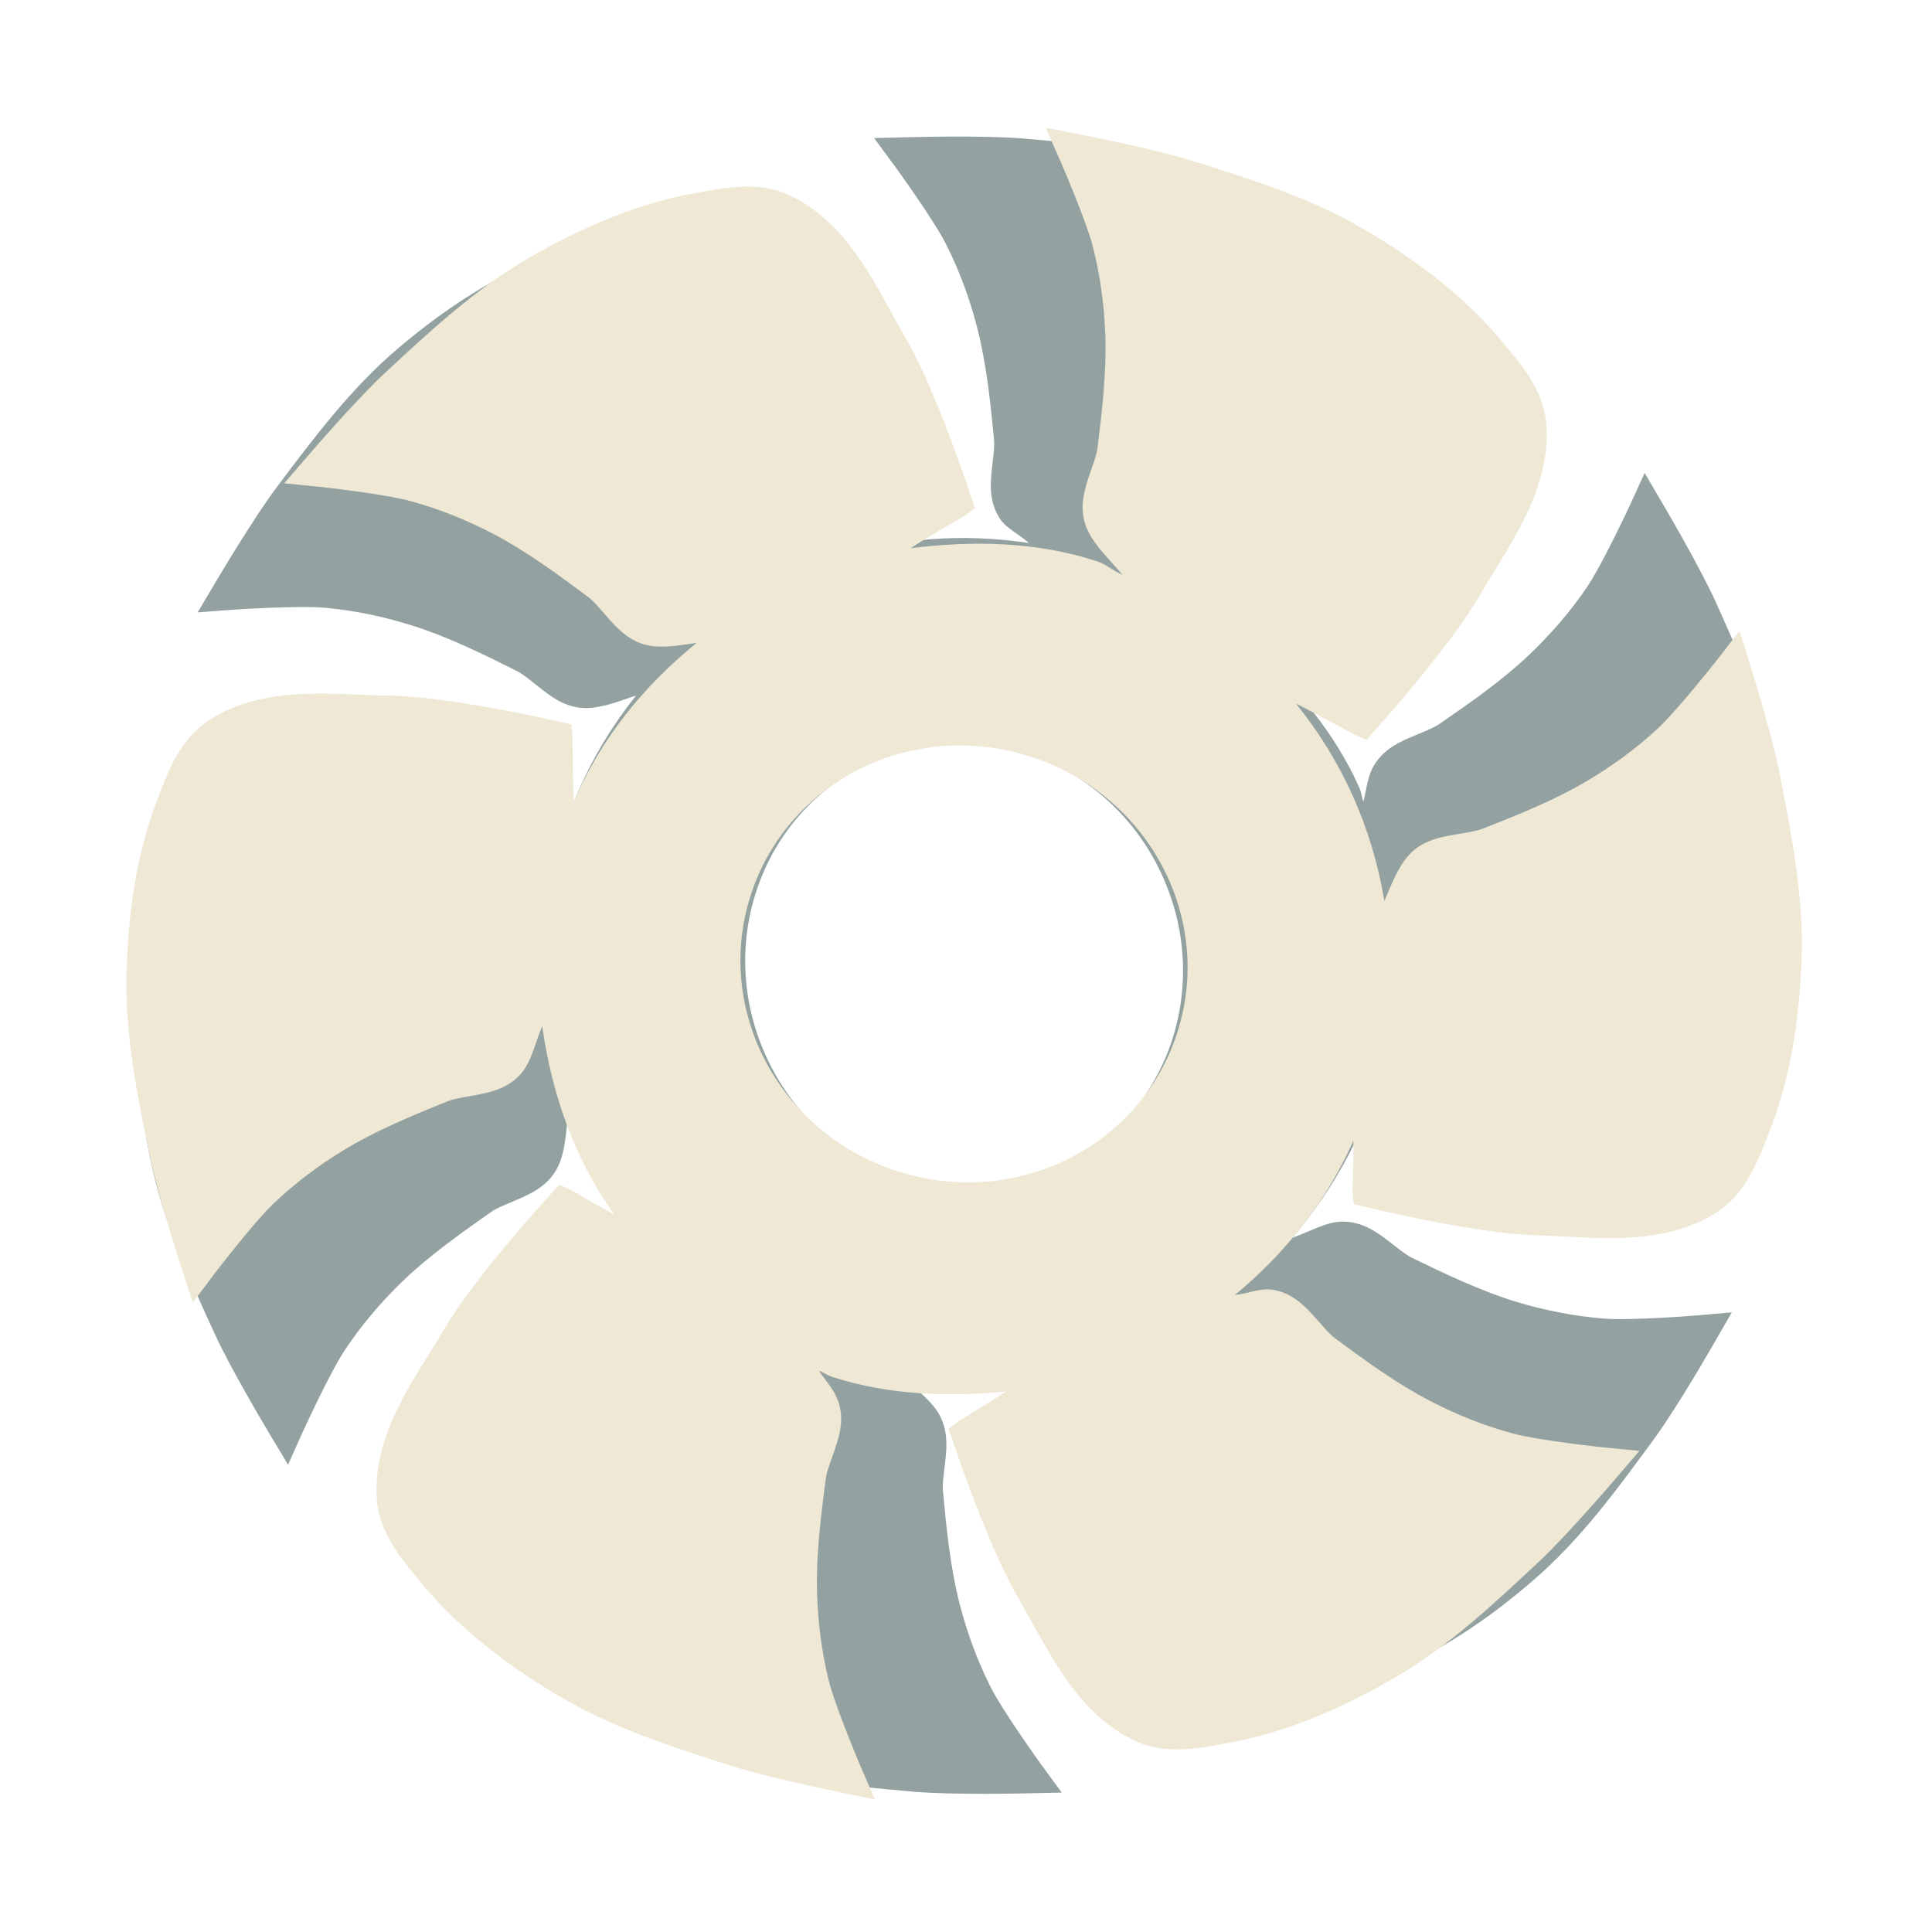
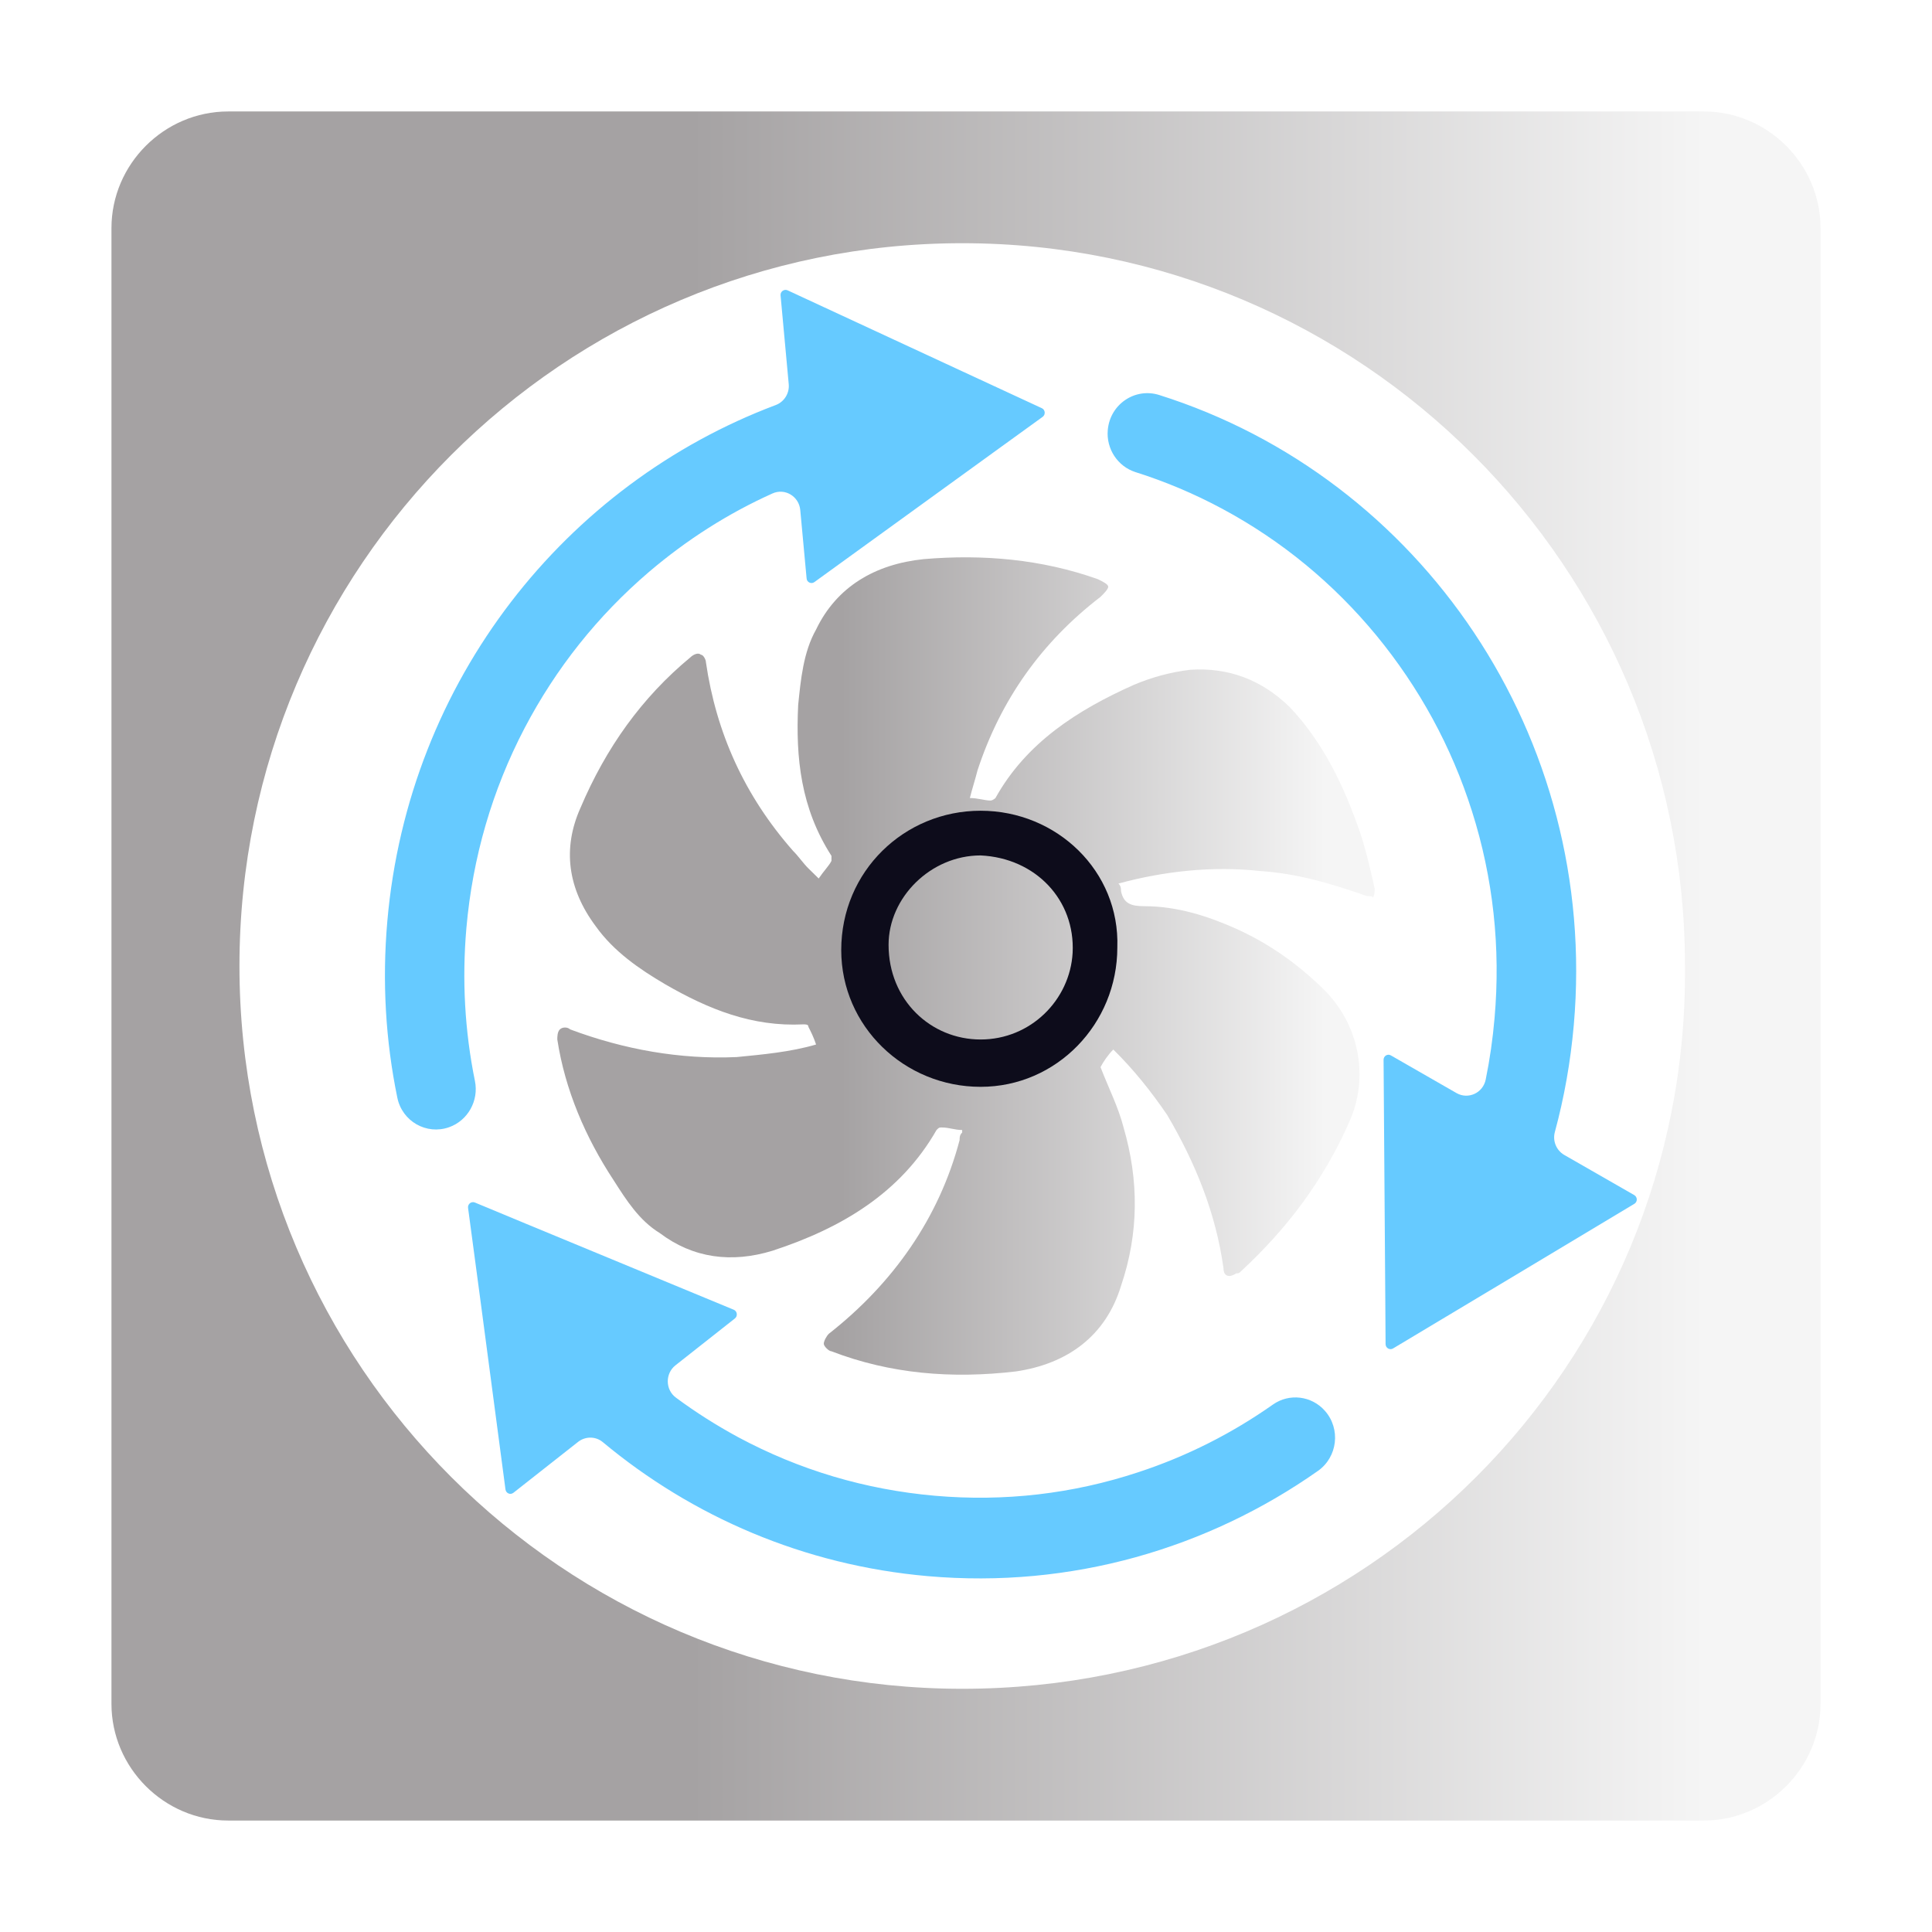
- <svg xmlns="http://www.w3.org/2000/svg" width="64" height="64" viewBox="0 0 64 64" id="svg4160" version="1.1">
-   <defs id="defs4162" />
-   <g id="g2896" style="display:inline;fill:#93a1a1;stroke-width:0.82" transform="matrix(0.4960852,1.114226,-1.11414,0.496047,47.44104,-22.34841)">
-     <g id="g2894" transform="translate(3.532845,-2.263642)" style="opacity:1;fill:#93a1a1;stroke-width:0.82">
-       <path id="path2892" style="color:#000000;font-style:normal;font-variant:normal;font-weight:normal;font-stretch:normal;font-size:medium;line-height:normal;font-family:sans-serif;font-variant-ligatures:normal;font-variant-position:normal;font-variant-caps:normal;font-variant-numeric:normal;font-variant-alternates:normal;font-variant-east-asian:normal;font-feature-settings:normal;font-variation-settings:normal;text-indent:0;text-align:start;text-decoration:none;text-decoration-line:none;text-decoration-style:solid;text-decoration-color:#000000;letter-spacing:normal;word-spacing:normal;text-transform:none;writing-mode:lr-tb;direction:ltr;text-orientation:mixed;dominant-baseline:auto;baseline-shift:baseline;text-anchor:start;white-space:normal;shape-padding:0;shape-margin:0;inline-size:0;clip-rule:nonzero;display:inline;overflow:visible;visibility:visible;isolation:auto;mix-blend-mode:normal;color-interpolation:sRGB;color-interpolation-filters:linearRGB;solid-color:#000000;solid-opacity:1;vector-effect:none;fill:#93a1a1;fill-opacity:1;fill-rule:evenodd;stroke:none;stroke-width:0.82px;stroke-linecap:butt;stroke-linejoin:miter;stroke-miterlimit:4;stroke-dasharray:none;stroke-dashoffset:0;stroke-opacity:1;color-rendering:auto;image-rendering:auto;shape-rendering:auto;text-rendering:auto;enable-background:accumulate;stop-color:#000000;stop-opacity:1" d="m 31.322,9.33 c -1.085,0.002 -3.08,0.232 -3.08,0.232 l -0.953,0.107 0.635,0.719 c 0,0 1.159,1.33 1.559,1.971 0.422,0.677 0.768,1.415 1.039,2.174 0.338,0.949 0.535,1.971 0.729,3.01 0.039,0.212 0.013,0.538 0.01,0.91 -0.003,0.372 0.027,0.833 0.342,1.225 0.191,0.237 0.483,0.402 0.732,0.598 -0.128,-0.004 -0.252,-0.051 -0.381,-0.051 -1.619,4.29e-4 -3.161,0.447 -4.629,1.084 0.272,-0.352 0.961,-1.145 0.961,-1.145 l 0.213,-0.297 -0.219,-0.293 c 0,0 -1.784,-2.422 -3.018,-3.512 -1.128,-0.996 -2.358,-2.428 -4.133,-2.688 -0.976,-0.143 -1.819,0.358 -2.484,0.715 -1.451,0.777 -2.693,1.894 -3.762,3.088 -1.147,1.28 -1.963,2.781 -2.756,4.217 -0.525,0.95 -1.291,2.809 -1.291,2.809 l -0.369,0.887 0.938,-0.207 c 0,0 1.725,-0.368 2.479,-0.406 0.798,-0.041 1.61,0.013 2.404,0.145 0.994,0.165 1.984,0.487 2.986,0.822 0.205,0.068 0.475,0.249 0.799,0.432 0.323,0.183 0.741,0.38 1.236,0.295 0.316,-0.054 0.608,-0.317 0.916,-0.449 -0.967,1.516 -1.578,3.182 -1.766,4.973 -0.117,-0.311 -0.398,-1.291 -0.398,-1.291 l -0.139,-0.338 -0.365,0.029 c 0,0 -2.999,0.223 -4.578,0.689 -1.443,0.426 -3.31,0.709 -4.473,2.074 -0.639,0.751 -0.661,1.733 -0.713,2.486 -0.112,1.641 0.174,3.287 0.617,4.826 0.475,1.652 1.312,3.139 2.107,4.574 0.526,0.949 1.691,2.586 1.691,2.586 l 0.555,0.783 0.324,-0.904 c 0,0 0.607,-1.657 0.975,-2.316 0.389,-0.697 0.865,-1.354 1.398,-1.957 0.668,-0.755 1.467,-1.423 2.283,-2.094 0.167,-0.137 0.464,-0.272 0.791,-0.449 0.327,-0.177 0.717,-0.425 0.908,-0.891 0.166,-0.404 0.184,-0.882 0.227,-1.348 0.936,1.8 2.271,3.271 3.943,4.359 -0.647,-0.098 -1.766,-0.311 -1.766,-0.311 l -0.361,-0.035 -0.146,0.332 c 0,0 -1.227,2.745 -1.568,4.355 -0.312,1.472 -0.955,3.25 -0.307,4.922 0.357,0.92 1.21,1.405 1.848,1.809 1.39,0.88 2.974,1.411 4.539,1.754 1.679,0.368 3.387,0.339 5.027,0.322 1.085,-0.011 3.08,-0.258 3.08,-0.258 l 0.953,-0.115 -0.641,-0.715 c 0,0 -1.171,-1.322 -1.576,-1.959 -0.428,-0.675 -0.782,-1.406 -1.059,-2.162 -0.346,-0.946 -0.552,-1.966 -0.754,-3.004 -0.041,-0.212 -0.015,-0.538 -0.016,-0.91 -1.55e-4,-0.372 -0.035,-0.833 -0.354,-1.223 -0.323,-0.395 -0.865,-0.637 -1.338,-0.93 0.267,0.018 0.507,0.133 0.777,0.133 1.733,-1.91e-4 3.37,-0.503 4.916,-1.225 -0.304,0.388 -1.111,1.275 -1.111,1.275 l -0.213,0.297 0.217,0.293 c 0,0 1.774,2.429 3.004,3.523 1.124,1.001 2.35,2.437 4.123,2.703 0.975,0.146 1.821,-0.351 2.488,-0.705 1.454,-0.771 2.698,-1.883 3.771,-3.072 1.151,-1.275 1.977,-2.772 2.775,-4.205 0.529,-0.949 1.301,-2.805 1.301,-2.805 l 0.371,-0.885 -0.938,0.203 c 0,0 -1.727,0.361 -2.48,0.396 -0.798,0.038 -1.609,-0.018 -2.402,-0.152 -0.993,-0.169 -1.981,-0.495 -2.982,-0.834 -0.204,-0.069 -0.476,-0.253 -0.799,-0.438 -0.323,-0.184 -0.74,-0.382 -1.236,-0.299 -0.394,0.066 -0.773,0.277 -1.154,0.461 1.009,-1.561 1.666,-3.266 1.842,-5.129 0.217,0.578 0.568,1.639 0.568,1.639 l 0.145,0.332 0.361,-0.033 c 0,0 2.997,-0.262 4.57,-0.748 1.438,-0.445 3.3,-0.75 4.445,-2.131 0.63,-0.759 0.64,-1.741 0.682,-2.494 0.091,-1.643 -0.217,-3.285 -0.68,-4.818 -0.496,-1.645 -1.352,-3.124 -2.166,-4.549 -0.538,-0.943 -1.725,-2.564 -1.725,-2.564 l -0.564,-0.775 -0.312,0.908 c 0,0 -0.584,1.664 -0.943,2.328 -0.381,0.703 -0.848,1.369 -1.373,1.979 -0.657,0.762 -1.449,1.437 -2.258,2.119 -0.165,0.139 -0.463,0.277 -0.787,0.459 -0.324,0.182 -0.71,0.437 -0.895,0.904 -0.16,0.404 -0.097,0.914 -0.137,1.379 -0.81,-1.663 -1.931,-3.14 -3.432,-4.26 0.327,0.048 1.295,0.264 1.295,0.264 l 0.365,0.043 0.148,-0.334 c 0,0 1.251,-2.734 1.605,-4.342 0.324,-1.47 0.978,-3.242 0.344,-4.92 C 42.354,12.386 41.507,11.894 40.872,11.485 39.489,10.593 37.909,10.049 36.347,9.694 34.671,9.312 32.962,9.327 31.322,9.33 Z m 0.678,16.756 c 3.374,-6.2e-5 6.086,2.649 6.086,5.914 4.08e-4,3.265 -2.711,5.914 -6.086,5.914 -3.374,6.2e-5 -6.086,-2.649 -6.086,-5.914 -4.08e-4,-3.265 2.711,-5.914 6.086,-5.914 z" />
-     </g>
-   </g>
-   <g id="g3370" style="display:inline;fill:#eee8d5;stroke-width:0.82" transform="matrix(-1.159977,-0.3768993,0.3768703,-1.159887,61.94434,79.81444)">
-     <g id="g3368" transform="translate(3.532845,-2.263642)" style="opacity:1;fill:#eee8d5;stroke-width:0.82">
-       <path id="path3366" style="color:#000000;font-style:normal;font-variant:normal;font-weight:normal;font-stretch:normal;font-size:medium;line-height:normal;font-family:sans-serif;font-variant-ligatures:normal;font-variant-position:normal;font-variant-caps:normal;font-variant-numeric:normal;font-variant-alternates:normal;font-variant-east-asian:normal;font-feature-settings:normal;font-variation-settings:normal;text-indent:0;text-align:start;text-decoration:none;text-decoration-line:none;text-decoration-style:solid;text-decoration-color:#000000;letter-spacing:normal;word-spacing:normal;text-transform:none;writing-mode:lr-tb;direction:ltr;text-orientation:mixed;dominant-baseline:auto;baseline-shift:baseline;text-anchor:start;white-space:normal;shape-padding:0;shape-margin:0;inline-size:0;clip-rule:nonzero;display:inline;overflow:visible;visibility:visible;isolation:auto;mix-blend-mode:normal;color-interpolation:sRGB;color-interpolation-filters:linearRGB;solid-color:#000000;solid-opacity:1;vector-effect:none;fill:#eee8d5;fill-opacity:1;fill-rule:evenodd;stroke:none;stroke-width:0.82px;stroke-linecap:butt;stroke-linejoin:miter;stroke-miterlimit:4;stroke-dasharray:none;stroke-dashoffset:0;stroke-opacity:1;color-rendering:auto;image-rendering:auto;shape-rendering:auto;text-rendering:auto;enable-background:accumulate;stop-color:#000000;stop-opacity:1" d="m 31.322,9.33 c -1.085,0.002 -3.08,0.232 -3.08,0.232 l -0.953,0.107 0.635,0.719 c 0,0 1.159,1.33 1.559,1.971 0.422,0.677 0.768,1.415 1.039,2.174 0.338,0.949 0.535,1.971 0.729,3.01 0.039,0.212 0.013,0.538 0.01,0.91 -0.003,0.372 0.027,0.833 0.342,1.225 0.191,0.237 0.483,0.402 0.732,0.598 -0.128,-0.004 -0.252,-0.051 -0.381,-0.051 -1.619,4.29e-4 -3.161,0.447 -4.629,1.084 0.272,-0.352 0.961,-1.145 0.961,-1.145 l 0.213,-0.297 -0.219,-0.293 c 0,0 -1.784,-2.422 -3.018,-3.512 -1.128,-0.996 -2.358,-2.428 -4.133,-2.688 -0.976,-0.143 -1.819,0.358 -2.484,0.715 -1.451,0.777 -2.693,1.894 -3.762,3.088 -1.147,1.28 -1.963,2.781 -2.756,4.217 -0.525,0.95 -1.291,2.809 -1.291,2.809 l -0.369,0.887 0.938,-0.207 c 0,0 1.725,-0.368 2.479,-0.406 0.798,-0.041 1.61,0.013 2.404,0.145 0.994,0.165 1.984,0.487 2.986,0.822 0.205,0.068 0.475,0.249 0.799,0.432 0.323,0.183 0.741,0.38 1.236,0.295 0.316,-0.054 0.608,-0.317 0.916,-0.449 -0.967,1.516 -1.578,3.182 -1.766,4.973 -0.117,-0.311 -0.398,-1.291 -0.398,-1.291 l -0.139,-0.338 -0.365,0.029 c 0,0 -2.999,0.223 -4.578,0.689 -1.443,0.426 -3.31,0.709 -4.473,2.074 -0.639,0.751 -0.661,1.733 -0.713,2.486 -0.112,1.641 0.174,3.287 0.617,4.826 0.475,1.652 1.312,3.139 2.107,4.574 0.526,0.949 1.691,2.586 1.691,2.586 l 0.555,0.783 0.324,-0.904 c 0,0 0.607,-1.657 0.975,-2.316 0.389,-0.697 0.865,-1.354 1.398,-1.957 0.668,-0.755 1.467,-1.423 2.283,-2.094 0.167,-0.137 0.464,-0.272 0.791,-0.449 0.327,-0.177 0.717,-0.425 0.908,-0.891 0.166,-0.404 0.184,-0.882 0.227,-1.348 0.936,1.8 2.271,3.271 3.943,4.359 -0.647,-0.098 -1.766,-0.311 -1.766,-0.311 l -0.361,-0.035 -0.146,0.332 c 0,0 -1.227,2.745 -1.568,4.355 -0.312,1.472 -0.955,3.25 -0.307,4.922 0.357,0.92 1.21,1.405 1.848,1.809 1.39,0.88 2.974,1.411 4.539,1.754 1.679,0.368 3.387,0.339 5.027,0.322 1.085,-0.011 3.08,-0.258 3.08,-0.258 l 0.953,-0.115 -0.641,-0.715 c 0,0 -1.171,-1.322 -1.576,-1.959 -0.428,-0.675 -0.782,-1.406 -1.059,-2.162 -0.346,-0.946 -0.552,-1.966 -0.754,-3.004 -0.041,-0.212 -0.015,-0.538 -0.016,-0.91 -1.55e-4,-0.372 -0.035,-0.833 -0.354,-1.223 -0.323,-0.395 -0.865,-0.637 -1.338,-0.93 0.267,0.018 0.507,0.133 0.777,0.133 1.733,-1.91e-4 3.37,-0.503 4.916,-1.225 -0.304,0.388 -1.111,1.275 -1.111,1.275 l -0.213,0.297 0.217,0.293 c 0,0 1.774,2.429 3.004,3.523 1.124,1.001 2.35,2.437 4.123,2.703 0.975,0.146 1.821,-0.351 2.488,-0.705 1.454,-0.771 2.698,-1.883 3.771,-3.072 1.151,-1.275 1.977,-2.772 2.775,-4.205 0.529,-0.949 1.301,-2.805 1.301,-2.805 l 0.371,-0.885 -0.938,0.203 c 0,0 -1.727,0.361 -2.48,0.396 -0.798,0.038 -1.609,-0.018 -2.402,-0.152 -0.993,-0.169 -1.981,-0.495 -2.982,-0.834 -0.204,-0.069 -0.476,-0.253 -0.799,-0.438 -0.323,-0.184 -0.74,-0.382 -1.236,-0.299 -0.394,0.066 -0.773,0.277 -1.154,0.461 1.009,-1.561 1.666,-3.266 1.842,-5.129 0.217,0.578 0.568,1.639 0.568,1.639 l 0.145,0.332 0.361,-0.033 c 0,0 2.997,-0.262 4.57,-0.748 1.438,-0.445 3.3,-0.75 4.445,-2.131 0.63,-0.759 0.64,-1.741 0.682,-2.494 0.091,-1.643 -0.217,-3.285 -0.68,-4.818 -0.496,-1.645 -1.352,-3.124 -2.166,-4.549 -0.538,-0.943 -1.725,-2.564 -1.725,-2.564 l -0.564,-0.775 -0.312,0.908 c 0,0 -0.584,1.664 -0.943,2.328 -0.381,0.703 -0.848,1.369 -1.373,1.979 -0.657,0.762 -1.449,1.437 -2.258,2.119 -0.165,0.139 -0.463,0.277 -0.787,0.459 -0.324,0.182 -0.71,0.437 -0.895,0.904 -0.16,0.404 -0.097,0.914 -0.137,1.379 -0.81,-1.663 -1.931,-3.14 -3.432,-4.26 0.327,0.048 1.295,0.264 1.295,0.264 l 0.365,0.043 0.148,-0.334 c 0,0 1.251,-2.734 1.605,-4.342 0.324,-1.47 0.978,-3.242 0.344,-4.92 C 42.354,12.386 41.507,11.894 40.872,11.485 39.489,10.593 37.909,10.049 36.347,9.694 34.671,9.312 32.962,9.327 31.322,9.33 Z m 0.678,16.756 c 3.374,-6.2e-5 6.086,2.649 6.086,5.914 4.08e-4,3.265 -2.711,5.914 -6.086,5.914 -3.374,6.2e-5 -6.086,-2.649 -6.086,-5.914 -4.08e-4,-3.265 2.711,-5.914 6.086,-5.914 z" />
-     </g>
-   </g>
+ <svg xmlns="http://www.w3.org/2000/svg" width="52" height="52" viewBox="0 0 52 52" fill="none">
+   <path d="M45.859 3H6.141C4.419 3 3 4.419 3 6.141V45.859C3 47.581 4.419 49 6.141 49H45.859C47.581 49 49 47.581 49 45.859V6.141C49 4.419 47.581 3 45.859 3ZM25.899 45.454C15.159 45.454 6.445 36.74 6.445 26C6.445 15.26 15.159 6.546 25.899 6.546C36.639 6.546 45.352 15.26 45.352 26C45.454 36.74 36.74 45.454 25.899 45.454Z" fill="url(#paint0_linear_2009_563)" />
+   <path d="M36.793 24.119C35.828 23.781 34.931 23.51 33.897 23.442C32.655 23.307 31.345 23.442 30.103 23.781C30.172 23.848 30.172 23.916 30.172 23.984C30.241 24.322 30.448 24.39 30.793 24.39C31.69 24.39 32.517 24.66 33.276 24.999C34.172 25.405 34.931 25.947 35.621 26.623C36.586 27.571 36.862 28.992 36.31 30.211C35.621 31.768 34.655 33.054 33.414 34.205C33.345 34.272 33.345 34.272 33.276 34.272C33.069 34.407 32.931 34.34 32.931 34.137C32.724 32.648 32.172 31.294 31.414 30.008C31 29.399 30.517 28.79 29.965 28.248C29.828 28.383 29.69 28.586 29.621 28.722C29.828 29.263 30.104 29.805 30.241 30.346C30.655 31.768 30.655 33.189 30.172 34.611C29.759 35.964 28.724 36.709 27.345 36.912C25.621 37.115 23.965 36.98 22.379 36.37C22.31 36.37 22.172 36.235 22.172 36.167C22.172 36.1 22.241 35.964 22.31 35.897C24.035 34.543 25.276 32.783 25.828 30.685C25.828 30.617 25.828 30.549 25.897 30.482V30.414C25.69 30.414 25.552 30.346 25.345 30.346C25.276 30.346 25.276 30.346 25.207 30.414C24.241 32.106 22.655 33.054 20.793 33.663C19.69 34.001 18.655 33.866 17.759 33.189C17.207 32.851 16.862 32.309 16.517 31.768C15.759 30.617 15.207 29.331 15 27.977C15 27.91 15 27.774 15.069 27.706C15.138 27.639 15.276 27.639 15.345 27.706C16.793 28.248 18.31 28.519 19.828 28.451C20.517 28.383 21.276 28.316 21.965 28.113C21.897 27.91 21.828 27.774 21.759 27.639C21.759 27.571 21.69 27.571 21.621 27.571C20.241 27.639 19.069 27.165 17.897 26.488C17.207 26.082 16.517 25.608 16.035 24.931C15.276 23.916 15.138 22.833 15.621 21.75C16.31 20.125 17.276 18.772 18.586 17.689C18.655 17.621 18.793 17.553 18.862 17.621C18.931 17.621 19 17.756 19 17.824C19.276 19.719 20.035 21.412 21.345 22.901C21.483 23.036 21.621 23.239 21.759 23.374C21.828 23.442 21.897 23.51 22.035 23.645C22.172 23.442 22.31 23.307 22.379 23.171C22.379 23.171 22.379 23.104 22.379 23.036C21.552 21.75 21.414 20.396 21.483 18.975C21.552 18.298 21.621 17.553 21.965 16.944C22.517 15.793 23.552 15.184 24.862 15.049C26.448 14.914 28.035 15.049 29.552 15.59C29.69 15.658 29.828 15.726 29.828 15.793C29.828 15.861 29.69 15.996 29.621 16.064C28.035 17.282 26.931 18.839 26.31 20.735C26.241 21.005 26.172 21.208 26.104 21.479C26.31 21.479 26.517 21.547 26.655 21.547C26.724 21.547 26.793 21.479 26.793 21.479C27.621 19.99 29 19.11 30.517 18.433C31 18.23 31.483 18.095 32.035 18.027C33.069 17.959 33.965 18.298 34.724 19.042C35.552 19.922 36.103 21.005 36.517 22.156C36.724 22.698 36.862 23.307 37 23.916C37 23.984 37 24.119 36.931 24.187C37 24.119 36.862 24.119 36.793 24.119Z" fill="url(#paint1_linear_2009_563)" />
+   <path d="M26.393 21.821C24.341 21.821 22.642 23.449 22.642 25.572C22.642 27.624 24.341 29.252 26.393 29.252C28.445 29.252 30.073 27.553 30.073 25.501C30.144 23.449 28.445 21.821 26.393 21.821ZM28.87 25.643C28.799 26.916 27.738 27.978 26.393 27.978C25.049 27.978 23.916 26.916 23.916 25.43C23.916 24.157 25.049 23.024 26.393 23.024C27.879 23.095 28.941 24.227 28.87 25.643Z" fill="#0D0C1B" />
+   <path opacity="0.6" d="M12.598 32.511C12.584 32.407 12.685 32.327 12.782 32.366L14.166 32.941L19.75 35.252C19.843 35.291 19.862 35.422 19.779 35.487L18.181 36.747C17.9 36.968 17.905 37.405 18.192 37.617C18.724 38.011 19.286 38.367 19.872 38.684C21.511 39.564 23.291 40.094 25.161 40.258C27.03 40.422 28.876 40.208 30.643 39.623C31.937 39.198 33.151 38.585 34.262 37.803C34.701 37.494 35.301 37.567 35.658 37.97C36.092 38.457 36.002 39.22 35.469 39.592C32.505 41.674 28.837 42.761 24.972 42.422C21.635 42.13 18.629 40.818 16.224 38.815C16.033 38.655 15.755 38.655 15.56 38.808L13.818 40.179C13.735 40.243 13.619 40.192 13.605 40.089L12.943 35.09L12.598 32.511ZM21.009 7.951C20.998 7.848 21.105 7.772 21.198 7.814L25.718 9.91L28.04 10.986C28.134 11.028 28.146 11.158 28.064 11.219L26.883 12.073L21.919 15.667C21.837 15.728 21.717 15.673 21.71 15.57L21.539 13.726C21.504 13.358 21.125 13.13 20.79 13.282C19.597 13.818 18.489 14.525 17.475 15.387C16.092 16.568 14.962 17.986 14.117 19.602C13.247 21.267 12.72 23.078 12.553 24.979C12.432 26.372 12.509 27.752 12.783 29.095C12.891 29.626 12.593 30.159 12.088 30.339C11.479 30.555 10.821 30.181 10.693 29.539C10.38 28.019 10.282 26.423 10.425 24.793C10.993 18.3 15.235 13.024 20.881 10.901C21.107 10.815 21.251 10.586 21.229 10.342L21.009 7.951ZM29.816 11.574C29.876 10.88 30.55 10.425 31.202 10.632C38.238 12.852 43.039 19.815 42.359 27.587C42.272 28.577 42.101 29.54 41.849 30.469C41.784 30.709 41.889 30.96 42.1 31.084L43.986 32.166C44.075 32.218 44.078 32.347 43.989 32.401L39.977 34.807L37.494 36.294C37.406 36.347 37.294 36.283 37.293 36.177L37.285 34.926L37.239 28.526C37.238 28.42 37.348 28.354 37.437 28.407L39.202 29.42C39.518 29.601 39.916 29.417 39.988 29.056C40.099 28.513 40.178 27.961 40.226 27.403C40.393 25.503 40.188 23.628 39.618 21.833C39.069 20.098 38.199 18.506 37.042 17.099C35.884 15.696 34.493 14.552 32.905 13.698C32.149 13.291 31.364 12.96 30.555 12.705C30.082 12.551 29.771 12.081 29.816 11.574Z" fill="#00A7FF" />
+   <defs>
+     <linearGradient id="paint0_linear_2009_563" x1="2.912" y1="26.001" x2="48.965" y2="26.001" gradientUnits="userSpaceOnUse">
+       <stop offset="0.341" stop-color="#A5A2A3" />
+       <stop offset="0.933" stop-color="#F5F5F5" />
+     </linearGradient>
+     <linearGradient id="paint1_linear_2009_563" x1="15.123" y1="25.947" x2="37.139" y2="25.947" gradientUnits="userSpaceOnUse">
+       <stop offset="0.341" stop-color="#A5A2A3" />
+       <stop offset="0.933" stop-color="#F5F5F5" />
+     </linearGradient>
+   </defs>
</svg>
